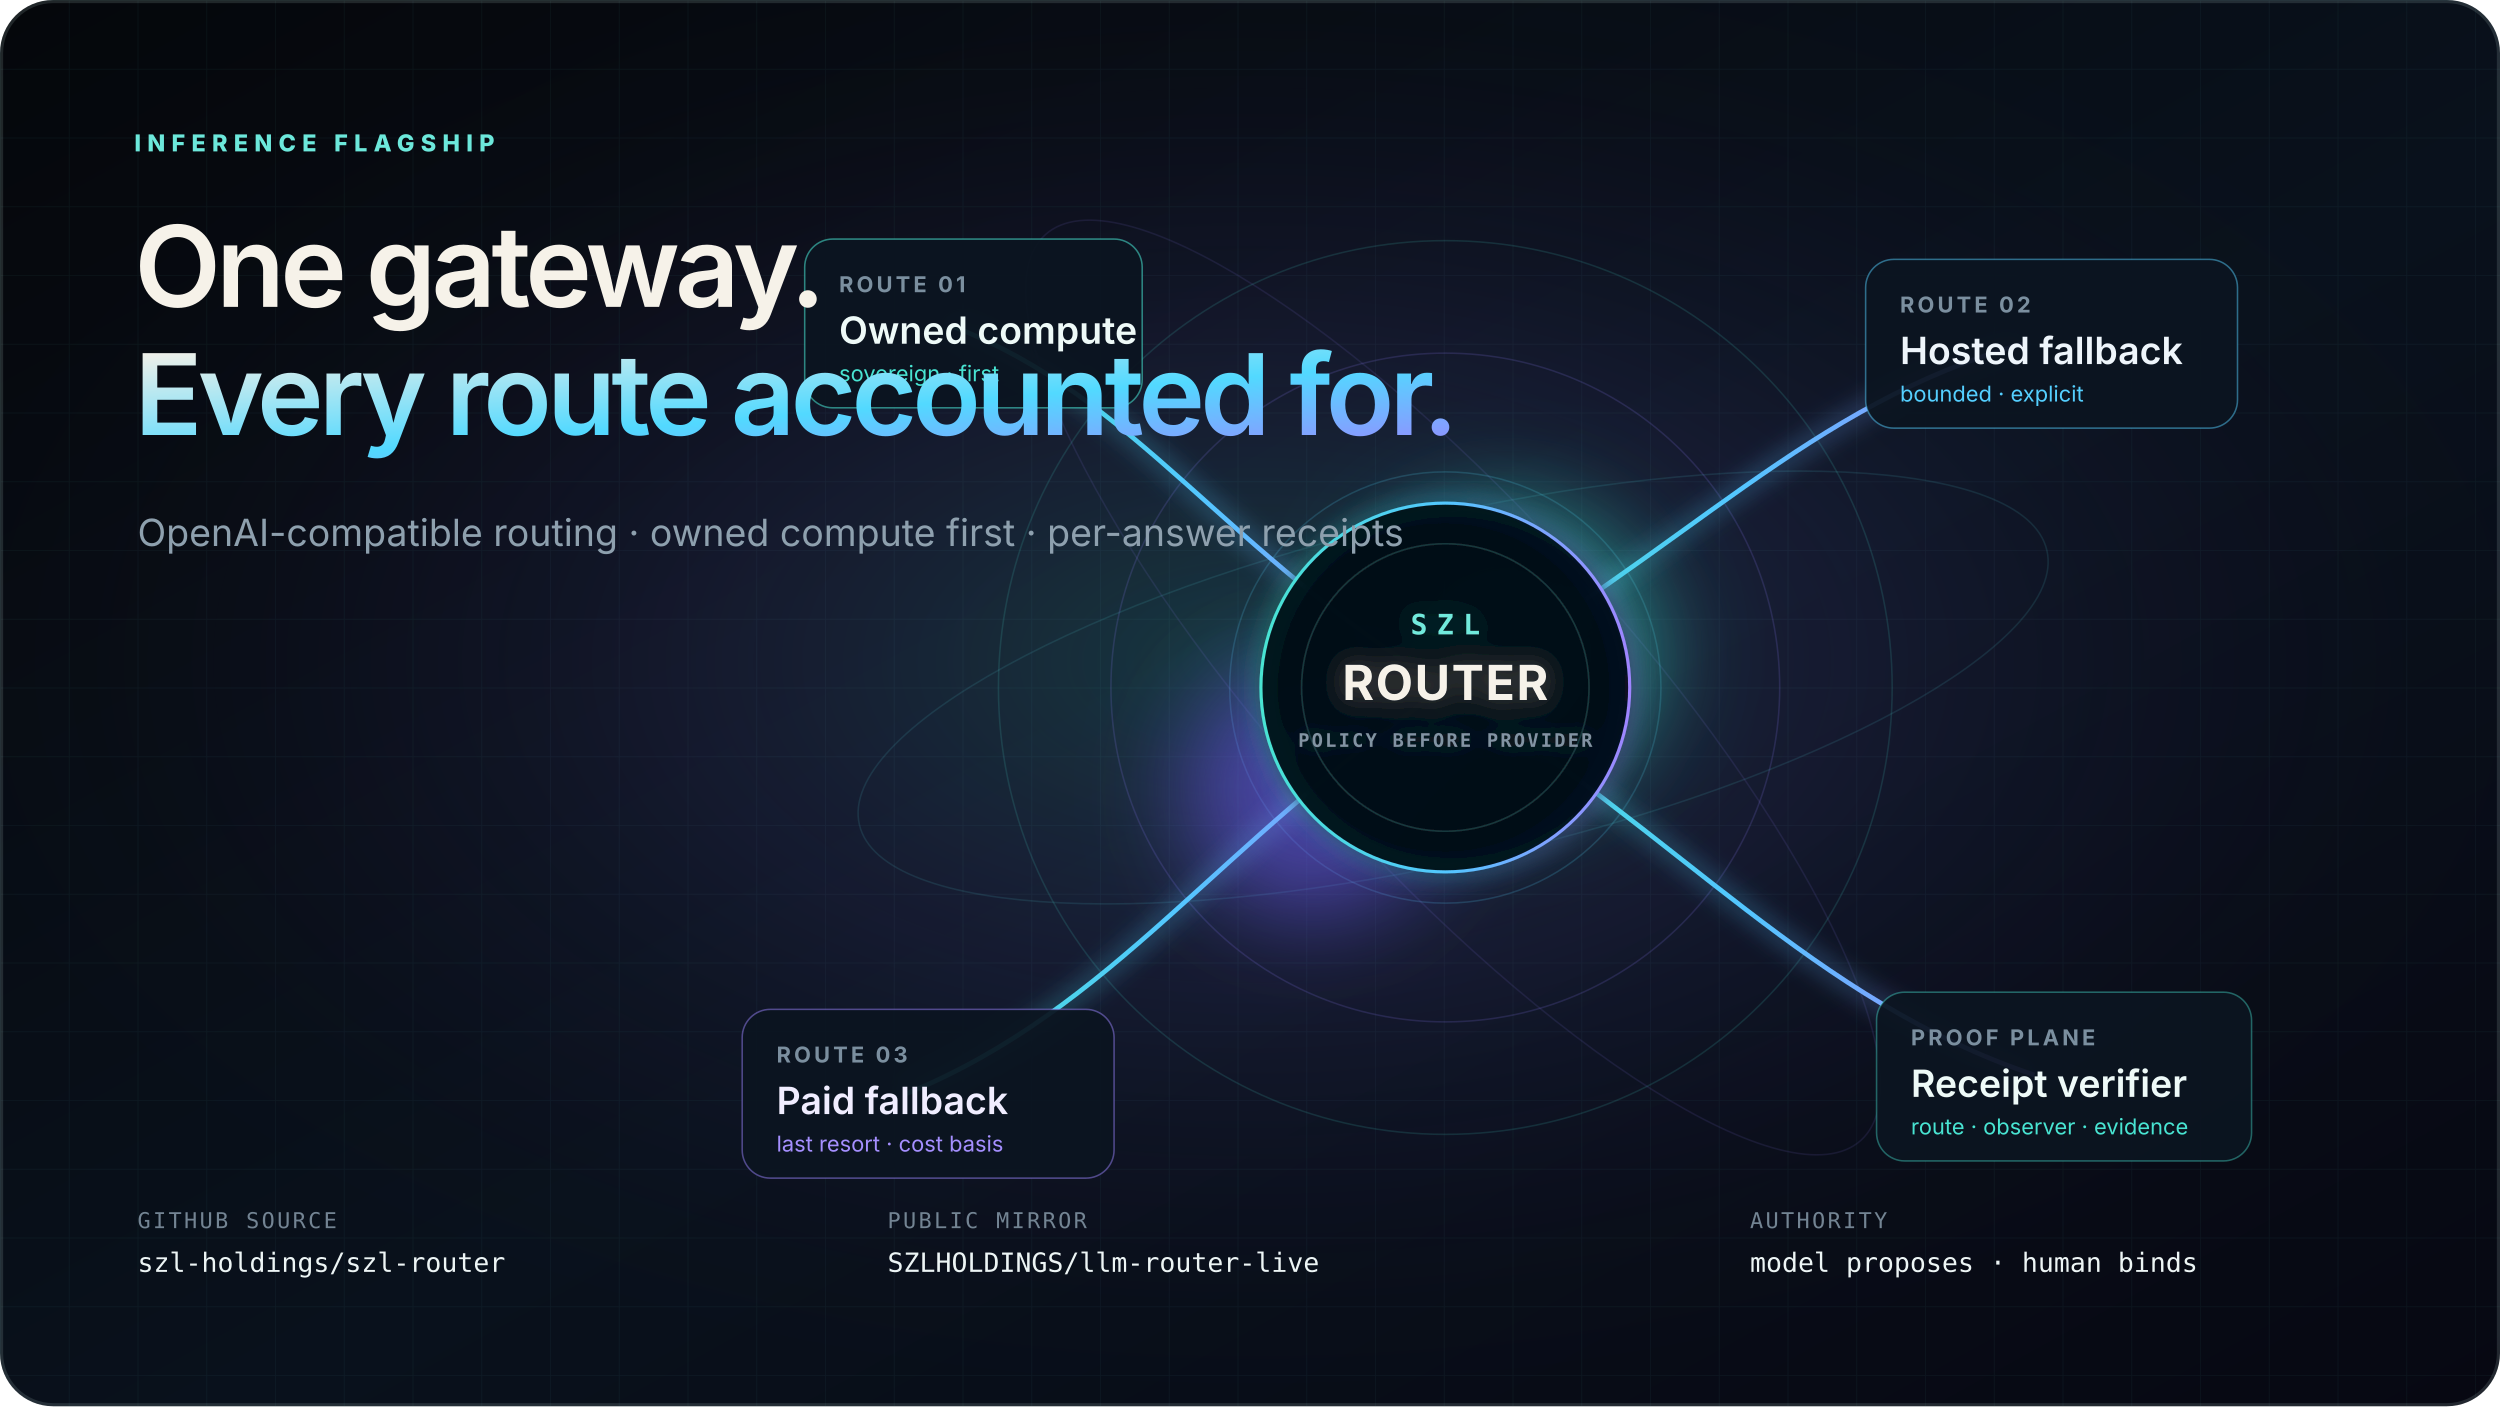
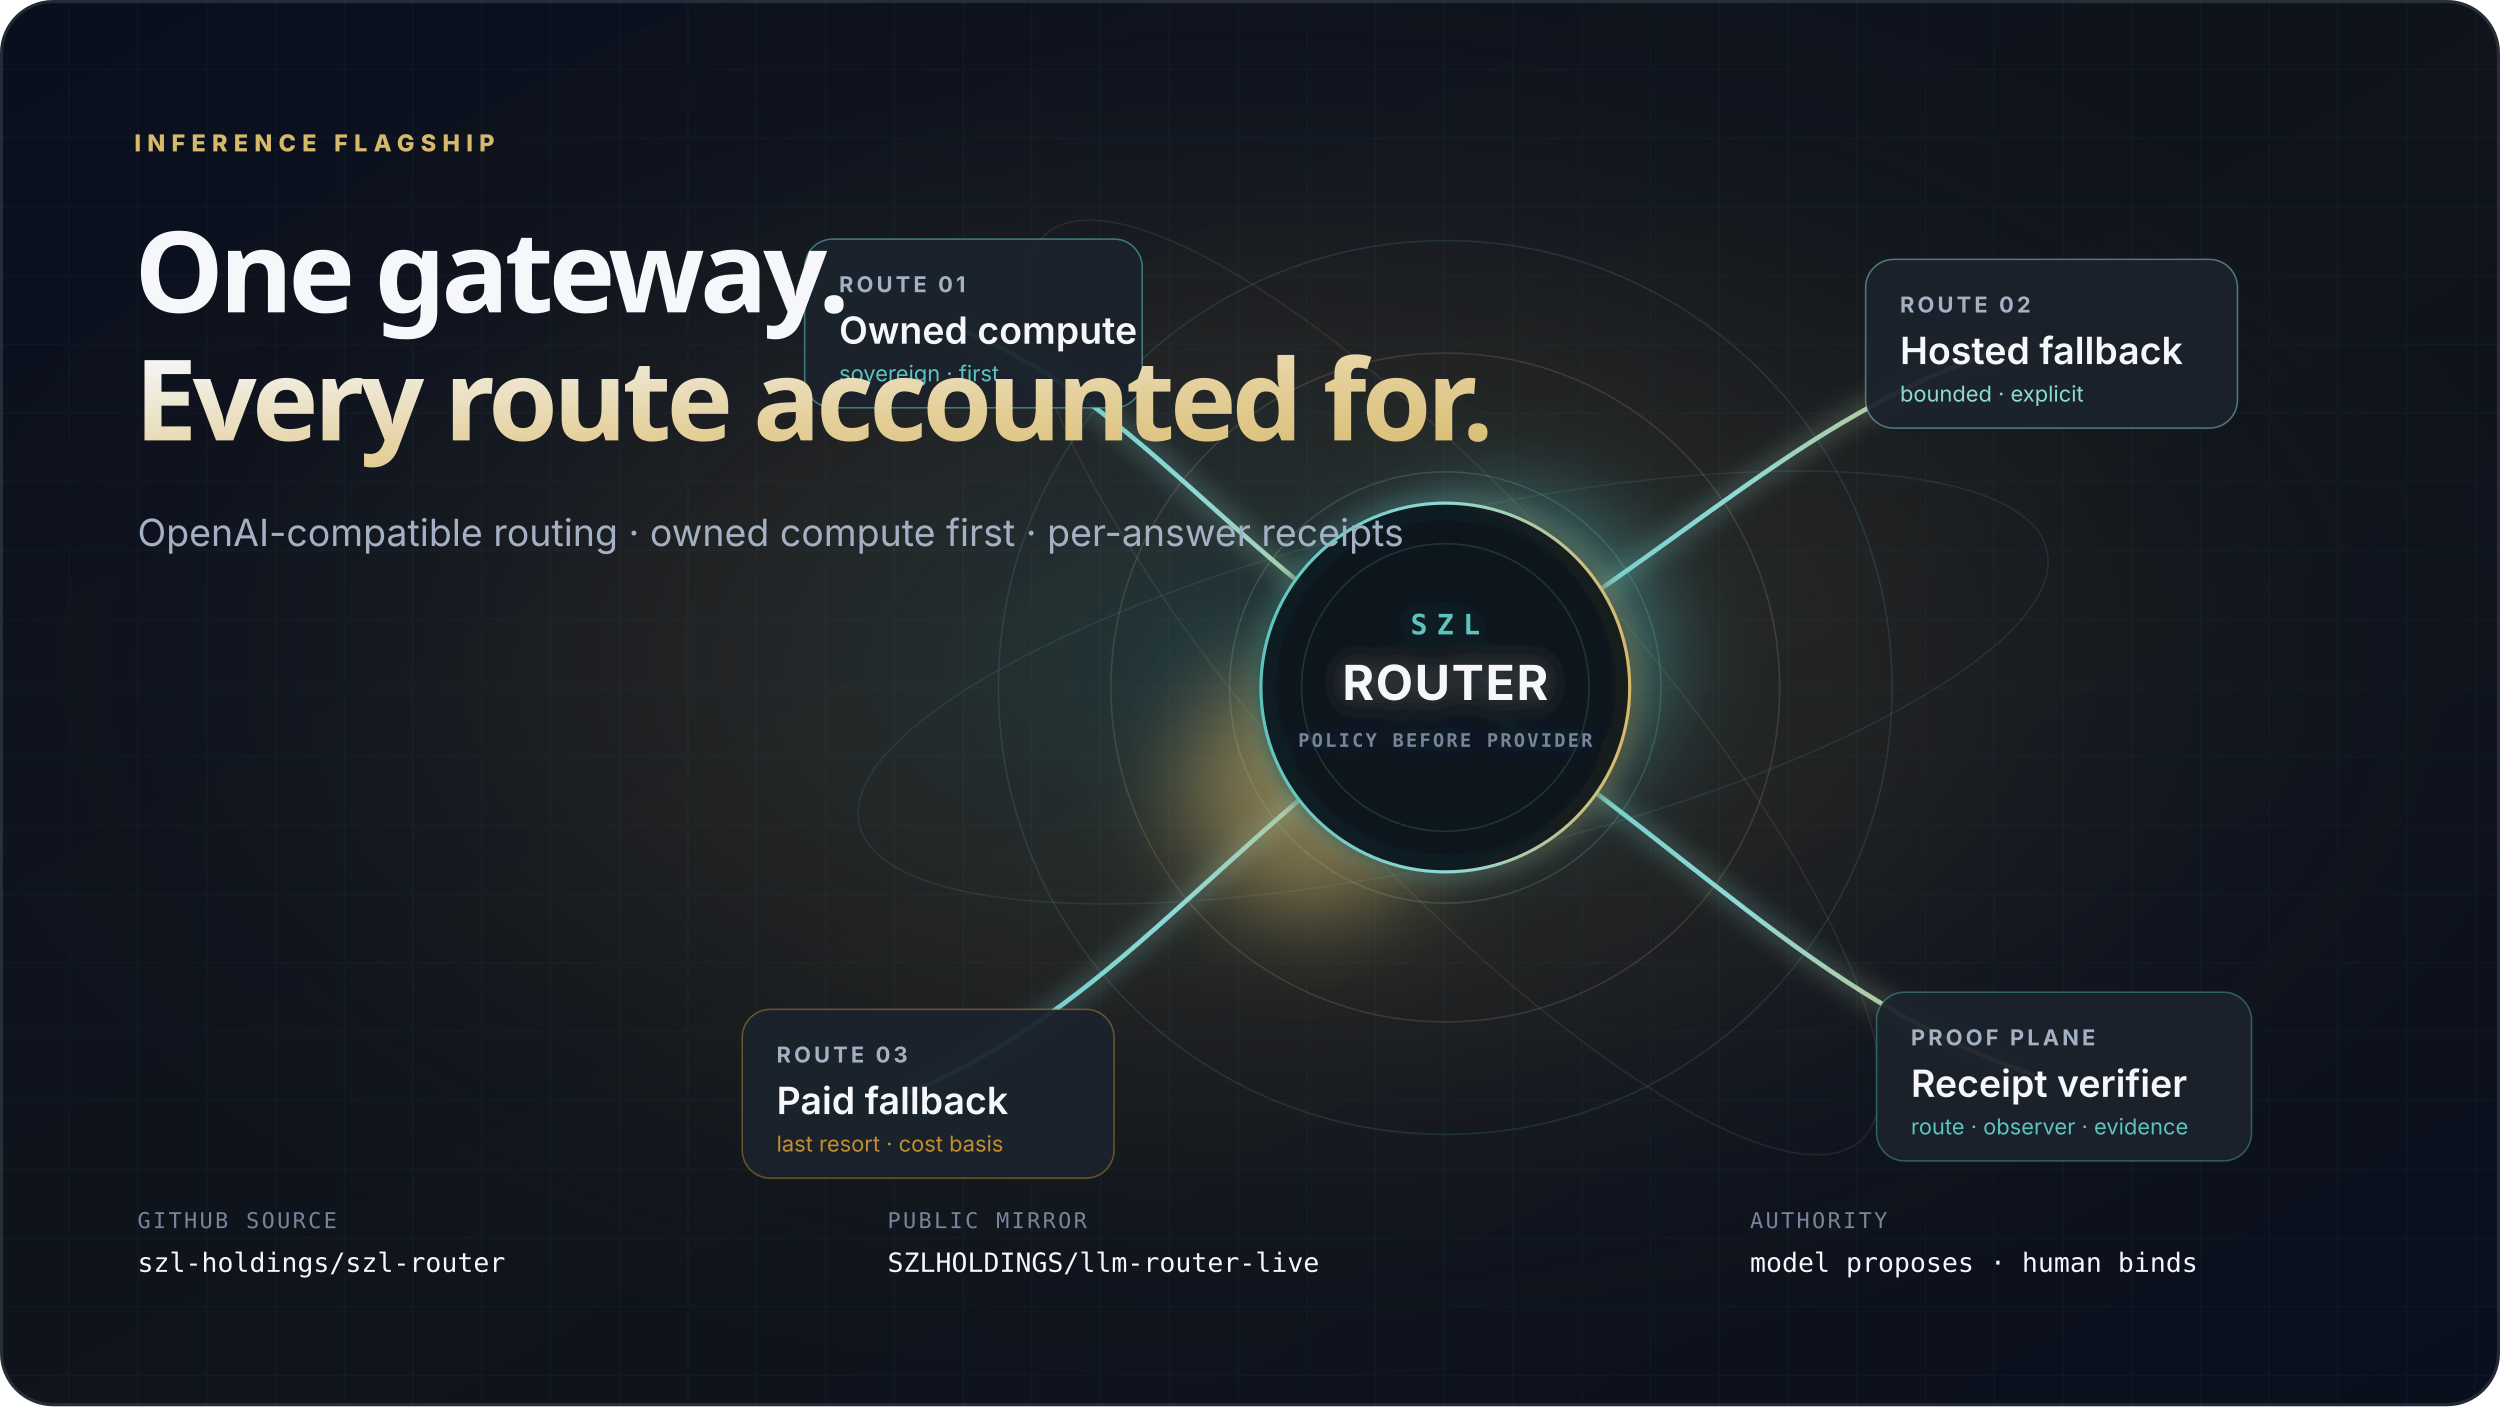
<svg xmlns="http://www.w3.org/2000/svg" width="1600" height="900" viewBox="0 0 1600 900" role="img" aria-labelledby="title desc">
  <defs>
    <linearGradient id="bg" x1="0" y1="0" x2="1" y2="1">
-       <stop offset="0" stop-color="#05070b" />
-       <stop offset="0.55" stop-color="#09111c" />
-       <stop offset="1" stop-color="#070812" />
+       <stop offset="0" stop-color="#0a0f1e" />
+       <stop offset="0.55" stop-color="#10151c" />
+       <stop offset="1" stop-color="#0a0f1e" />
    </linearGradient>
    <radialGradient id="aura" cx="50%" cy="47%" r="56%">
-       <stop offset="0" stop-color="#48e4d2" stop-opacity="0.2" />
-       <stop offset="0.42" stop-color="#8e7cff" stop-opacity="0.09" />
-       <stop offset="1" stop-color="#05070b" stop-opacity="0" />
+       <stop offset="0" stop-color="#5cc4bf" stop-opacity="0.2" />
+       <stop offset="0.42" stop-color="#d7b96b" stop-opacity="0.09" />
+       <stop offset="1" stop-color="#0a0f1e" stop-opacity="0" />
    </radialGradient>
    <linearGradient id="route" x1="0" y1="0" x2="1" y2="0">
-       <stop offset="0" stop-color="#48e4d2" />
-       <stop offset="0.5" stop-color="#52c7ff" />
-       <stop offset="1" stop-color="#9f85ff" />
+       <stop offset="0" stop-color="#5cc4bf" />
+       <stop offset="0.5" stop-color="#8fd9d5" />
+       <stop offset="1" stop-color="#d7b96b" />
    </linearGradient>
    <linearGradient id="mark" x1="0" y1="0" x2="1" y2="1">
-       <stop offset="0" stop-color="#f5f1e8" />
-       <stop offset="0.55" stop-color="#52d9ff" />
-       <stop offset="1" stop-color="#9b84ff" />
+       <stop offset="0" stop-color="#f5f7fa" />
+       <stop offset="0.55" stop-color="#e4cf99" />
+       <stop offset="1" stop-color="#d7b96b" />
    </linearGradient>
    <pattern id="grid" width="44" height="44" patternUnits="userSpaceOnUse">
-       <path d="M44 0H0V44" fill="none" stroke="#5edee8" stroke-opacity="0.055" stroke-width="1" />
+       <path d="M44 0H0V44" fill="none" stroke="#5cc4bf" stroke-opacity="0.055" stroke-width="1" />
    </pattern>
    <filter id="glow" x="-50%" y="-50%" width="200%" height="200%">
      <feGaussianBlur stdDeviation="8" result="blur" />
      <feMerge>
        <feMergeNode in="blur" />
        <feMergeNode in="SourceGraphic" />
      </feMerge>
    </filter>
    <filter id="soft" x="-50%" y="-50%" width="200%" height="200%">
      <feGaussianBlur stdDeviation="30" />
    </filter>
  </defs>
  <rect width="1600" height="900" rx="34" fill="url(#bg)" />
  <rect width="1600" height="900" rx="34" fill="url(#grid)" />
  <rect width="1600" height="900" rx="34" fill="url(#aura)" />
-   <circle cx="925" cy="440" r="286" fill="none" stroke="#49dacb" stroke-opacity="0.15" />
-   <circle cx="925" cy="440" r="214" fill="none" stroke="#8f7cff" stroke-opacity="0.17" />
-   <circle cx="925" cy="440" r="138" fill="none" stroke="#55d9ff" stroke-opacity="0.18" />
-   <ellipse cx="930" cy="440" rx="390" ry="110" fill="none" stroke="#59e0e5" stroke-opacity="0.12" transform="rotate(-13 930 440)" />
-   <ellipse cx="930" cy="440" rx="390" ry="110" fill="none" stroke="#9980ff" stroke-opacity="0.11" transform="rotate(48 930 440)" />
+   <circle cx="925" cy="440" r="286" fill="none" stroke="#5cc4bf" stroke-opacity="0.15" />
+   <circle cx="925" cy="440" r="214" fill="none" stroke="#d7b96b" stroke-opacity="0.17" />
+   <circle cx="925" cy="440" r="138" fill="none" stroke="#8fd9d5" stroke-opacity="0.18" />
+   <ellipse cx="930" cy="440" rx="390" ry="110" fill="none" stroke="#5cc4bf" stroke-opacity="0.12" transform="rotate(-13 930 440)" />
+   <ellipse cx="930" cy="440" rx="390" ry="110" fill="none" stroke="#d7b96b" stroke-opacity="0.11" transform="rotate(48 930 440)" />
  <g opacity="0.52" filter="url(#soft)">
-     <circle cx="965" cy="418" r="95" fill="#38e6d0" />
-     <circle cx="840" cy="505" r="82" fill="#735aff" />
+     <circle cx="965" cy="418" r="95" fill="#5cc4bf" />
+     <circle cx="840" cy="505" r="82" fill="#d7b96b" />
  </g>
  <g stroke="url(#route)" stroke-width="3" fill="none" filter="url(#glow)">
    <path d="M925 440C782 352 728 255 610 209" />
    <path d="M925 440C1080 352 1158 258 1295 220" />
    <path d="M925 440C778 540 714 645 580 700" />
    <path d="M925 440C1077 536 1160 640 1302 688" />
  </g>
-   <g font-family="Inter,Segoe UI,Arial,sans-serif">
+   <g font-family="Inter, system-ui, sans-serif">
    <g transform="translate(515 153)">
-       <rect width="216" height="108" rx="18" fill="#0b1520" fill-opacity="0.94" stroke="#48e4d2" stroke-opacity="0.55" />
-       <text x="22" y="34" fill="#7b8f9f" font-size="14" font-weight="700" letter-spacing="2">ROUTE 01</text>
-       <text x="22" y="67" fill="#eefaf8" font-size="24" font-weight="600">Owned compute</text>
-       <text x="22" y="91" fill="#48e4d2" font-size="14">sovereign · first</text>
+       <rect width="216" height="108" rx="18" fill="#1b222c" fill-opacity="0.94" stroke="#5cc4bf" stroke-opacity="0.55" />
+       <text x="22" y="34" fill="#a4b1c4" font-size="14" font-weight="700" letter-spacing="2">ROUTE 01</text>
+       <text x="22" y="67" fill="#f5f7fa" font-size="24" font-weight="600">Owned compute</text>
+       <text x="22" y="91" fill="#5cc4bf" font-size="14">sovereign · first</text>
    </g>
    <g transform="translate(1194 166)">
-       <rect width="238" height="108" rx="18" fill="#0b1520" fill-opacity="0.94" stroke="#54cfff" stroke-opacity="0.48" />
-       <text x="22" y="34" fill="#7b8f9f" font-size="14" font-weight="700" letter-spacing="2">ROUTE 02</text>
-       <text x="22" y="67" fill="#eef5fb" font-size="24" font-weight="600">Hosted fallback</text>
-       <text x="22" y="91" fill="#54cfff" font-size="14">bounded · explicit</text>
+       <rect width="238" height="108" rx="18" fill="#1b222c" fill-opacity="0.94" stroke="#8fd9d5" stroke-opacity="0.48" />
+       <text x="22" y="34" fill="#a4b1c4" font-size="14" font-weight="700" letter-spacing="2">ROUTE 02</text>
+       <text x="22" y="67" fill="#f5f7fa" font-size="24" font-weight="600">Hosted fallback</text>
+       <text x="22" y="91" fill="#8fd9d5" font-size="14">bounded · explicit</text>
    </g>
    <g transform="translate(475 646)">
-       <rect width="238" height="108" rx="18" fill="#0b1520" fill-opacity="0.94" stroke="#9b84ff" stroke-opacity="0.48" />
-       <text x="22" y="34" fill="#7b8f9f" font-size="14" font-weight="700" letter-spacing="2">ROUTE 03</text>
-       <text x="22" y="67" fill="#f0edff" font-size="24" font-weight="600">Paid fallback</text>
-       <text x="22" y="91" fill="#a58fff" font-size="14">last resort · cost basis</text>
+       <rect width="238" height="108" rx="18" fill="#1b222c" fill-opacity="0.94" stroke="#c08f2f" stroke-opacity="0.48" />
+       <text x="22" y="34" fill="#a4b1c4" font-size="14" font-weight="700" letter-spacing="2">ROUTE 03</text>
+       <text x="22" y="67" fill="#f5f7fa" font-size="24" font-weight="600">Paid fallback</text>
+       <text x="22" y="91" fill="#c08f2f" font-size="14">last resort · cost basis</text>
    </g>
    <g transform="translate(1201 635)">
-       <rect width="240" height="108" rx="18" fill="#0b1520" fill-opacity="0.94" stroke="#48e4d2" stroke-opacity="0.4" />
-       <text x="22" y="34" fill="#7b8f9f" font-size="14" font-weight="700" letter-spacing="2">PROOF PLANE</text>
-       <text x="22" y="67" fill="#eefaf8" font-size="24" font-weight="600">Receipt verifier</text>
-       <text x="22" y="91" fill="#48e4d2" font-size="14">route · observer · evidence</text>
+       <rect width="240" height="108" rx="18" fill="#1b222c" fill-opacity="0.94" stroke="#5cc4bf" stroke-opacity="0.4" />
+       <text x="22" y="34" fill="#a4b1c4" font-size="14" font-weight="700" letter-spacing="2">PROOF PLANE</text>
+       <text x="22" y="67" fill="#f5f7fa" font-size="24" font-weight="600">Receipt verifier</text>
+       <text x="22" y="91" fill="#5cc4bf" font-size="14">route · observer · evidence</text>
    </g>
  </g>
  <g transform="translate(805 320)" filter="url(#glow)">
-     <circle cx="120" cy="120" r="118" fill="#071019" fill-opacity="0.94" stroke="url(#route)" stroke-width="2" />
-     <circle cx="120" cy="120" r="92" fill="none" stroke="#6de9e3" stroke-opacity="0.18" />
-     <text x="120" y="86" text-anchor="middle" fill="#71eadc" font-family="ui-monospace,SFMono-Regular,Consolas,monospace" font-size="18" font-weight="700" letter-spacing="6">SZL</text>
-     <text x="120" y="128" text-anchor="middle" fill="#f6f2e9" font-family="Inter,Segoe UI,Arial,sans-serif" font-size="31" font-weight="650" letter-spacing="1">ROUTER</text>
-     <text x="120" y="158" text-anchor="middle" fill="#8294a3" font-family="ui-monospace,SFMono-Regular,Consolas,monospace" font-size="12" font-weight="600" letter-spacing="1.4">POLICY BEFORE PROVIDER</text>
+     <circle cx="120" cy="120" r="118" fill="#10151c" fill-opacity="0.94" stroke="url(#route)" stroke-width="2" />
+     <circle cx="120" cy="120" r="92" fill="none" stroke="#5cc4bf" stroke-opacity="0.18" />
+     <text x="120" y="86" text-anchor="middle" fill="#5cc4bf" font-family="'JetBrains Mono', ui-monospace, SFMono-Regular, monospace" font-size="18" font-weight="700" letter-spacing="6">SZL</text>
+     <text x="120" y="128" text-anchor="middle" fill="#f5f7fa" font-family="Inter, system-ui, sans-serif" font-size="31" font-weight="650" letter-spacing="1">ROUTER</text>
+     <text x="120" y="158" text-anchor="middle" fill="#76859b" font-family="'JetBrains Mono', ui-monospace, SFMono-Regular, monospace" font-size="12" font-weight="600" letter-spacing="1.4">POLICY BEFORE PROVIDER</text>
  </g>
-   <g transform="translate(86 86)" font-family="Inter,Segoe UI,Arial,sans-serif">
-     <text x="0" y="0" dominant-baseline="hanging" fill="#6ce8db" font-size="15" font-weight="800" letter-spacing="4">INFERENCE FLAGSHIP</text>
-     <text x="0" y="58" dominant-baseline="hanging" fill="#f6f2e9" font-size="72" font-weight="560" letter-spacing="-3">One gateway.</text>
-     <text x="0" y="140" dominant-baseline="hanging" fill="url(#mark)" font-size="72" font-weight="560" letter-spacing="-3">Every route accounted for.</text>
-     <text x="2" y="246" dominant-baseline="hanging" fill="#8ea0ae" font-size="24">OpenAI-compatible routing · owned compute first · per-answer receipts</text>
+   <g transform="translate(86 86)" font-family="Inter, system-ui, sans-serif">
+     <text x="0" y="0" dominant-baseline="hanging" fill="#d7b96b" font-size="15" font-weight="800" letter-spacing="4">INFERENCE FLAGSHIP</text>
+     <text x="0" y="58" dominant-baseline="hanging" font-family="'Space Grotesk', system-ui, sans-serif" fill="#f5f7fa" font-size="72" font-weight="560" letter-spacing="-3">One gateway.</text>
+     <text x="0" y="140" dominant-baseline="hanging" font-family="'Space Grotesk', system-ui, sans-serif" fill="url(#mark)" font-size="72" font-weight="560" letter-spacing="-3">Every route accounted for.</text>
+     <text x="2" y="246" dominant-baseline="hanging" fill="#a4b1c4" font-size="24">OpenAI-compatible routing · owned compute first · per-answer receipts</text>
  </g>
-   <g transform="translate(88 786)" font-family="ui-monospace,SFMono-Regular,Consolas,monospace">
-     <text fill="#738493" font-size="14" letter-spacing="1.5">GITHUB SOURCE</text>
-     <text x="0" y="28" fill="#edf5f5" font-size="17">szl-holdings/szl-router</text>
-     <text x="480" fill="#738493" font-size="14" letter-spacing="1.5">PUBLIC MIRROR</text>
-     <text x="480" y="28" fill="#edf5f5" font-size="17">SZLHOLDINGS/llm-router-live</text>
-     <text x="1032" fill="#738493" font-size="14" letter-spacing="1.5">AUTHORITY</text>
-     <text x="1032" y="28" fill="#edf5f5" font-size="17">model proposes · human binds</text>
+   <g transform="translate(88 786)" font-family="'JetBrains Mono', ui-monospace, SFMono-Regular, monospace">
+     <text fill="#76859b" font-size="14" letter-spacing="1.5">GITHUB SOURCE</text>
+     <text x="0" y="28" fill="#f5f7fa" font-size="17">szl-holdings/szl-router</text>
+     <text x="480" fill="#76859b" font-size="14" letter-spacing="1.5">PUBLIC MIRROR</text>
+     <text x="480" y="28" fill="#f5f7fa" font-size="17">SZLHOLDINGS/llm-router-live</text>
+     <text x="1032" fill="#76859b" font-size="14" letter-spacing="1.5">AUTHORITY</text>
+     <text x="1032" y="28" fill="#f5f7fa" font-size="17">model proposes · human binds</text>
  </g>
-   <rect x="1" y="1" width="1598" height="898" rx="33" fill="none" stroke="#d8f7f2" stroke-opacity="0.13" stroke-width="2" />
+   <rect x="1" y="1" width="1598" height="898" rx="33" fill="none" stroke="#c9d2df" stroke-opacity="0.13" stroke-width="2" />
</svg>
